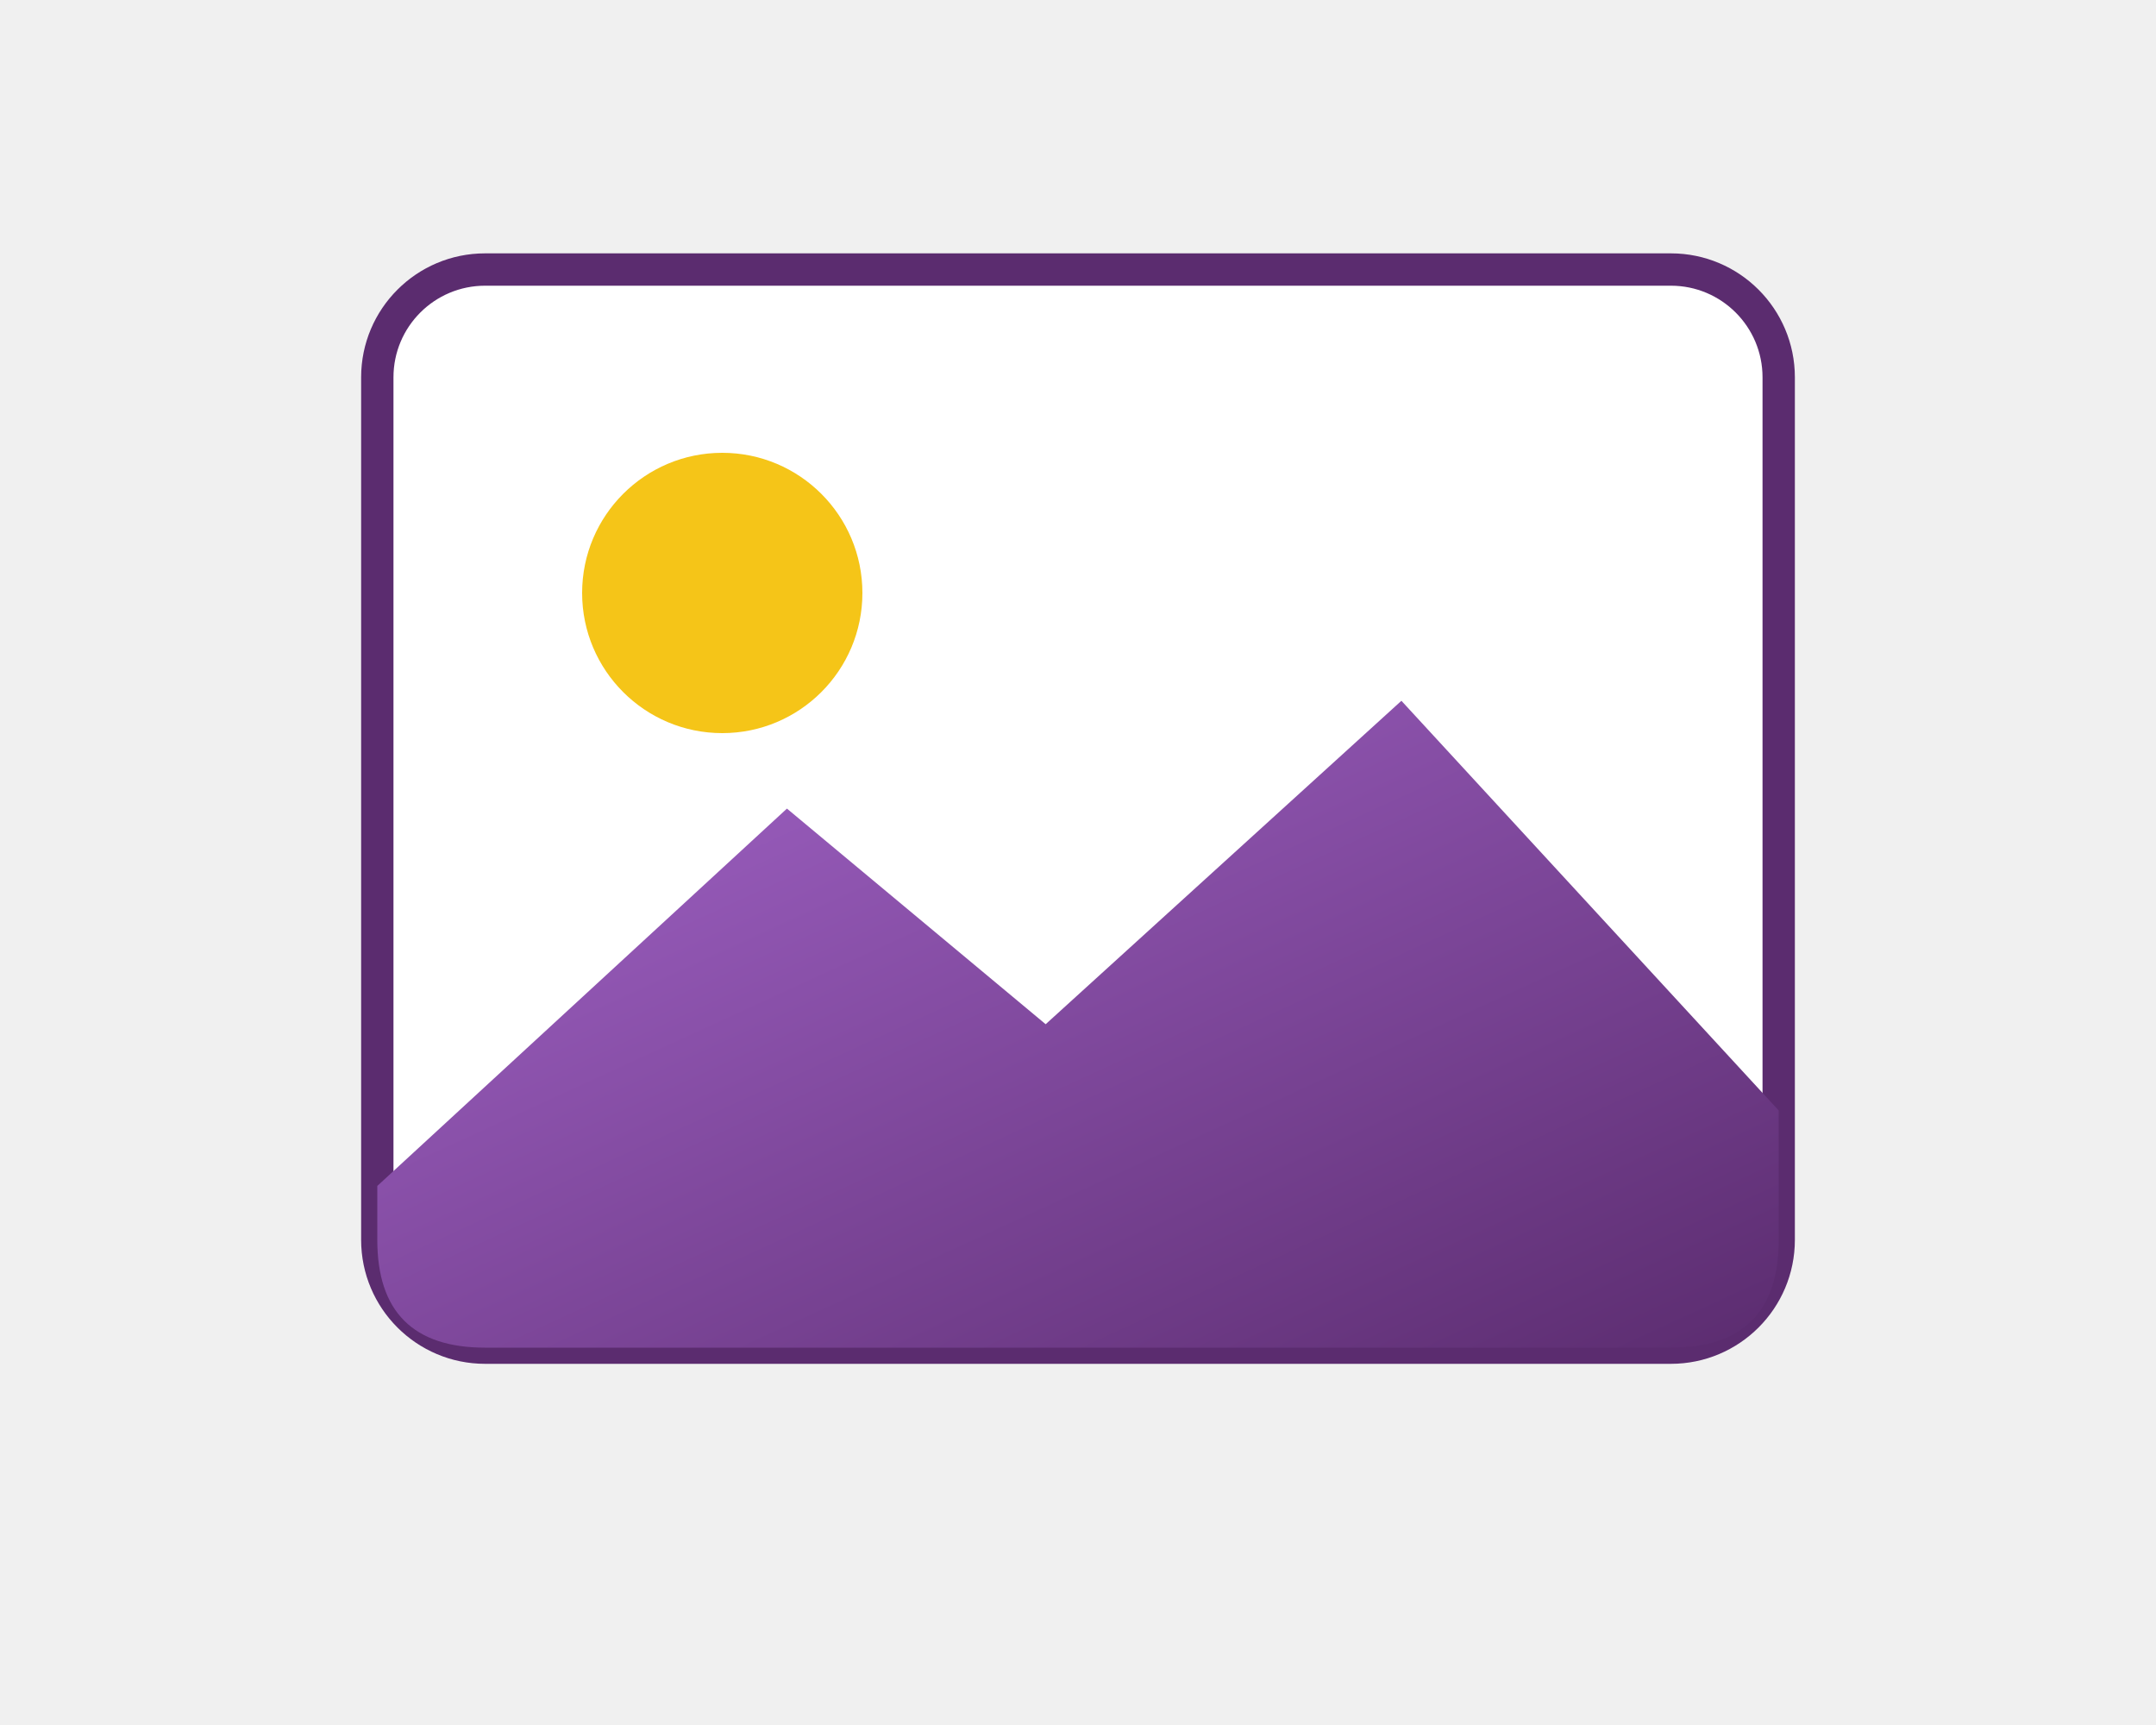
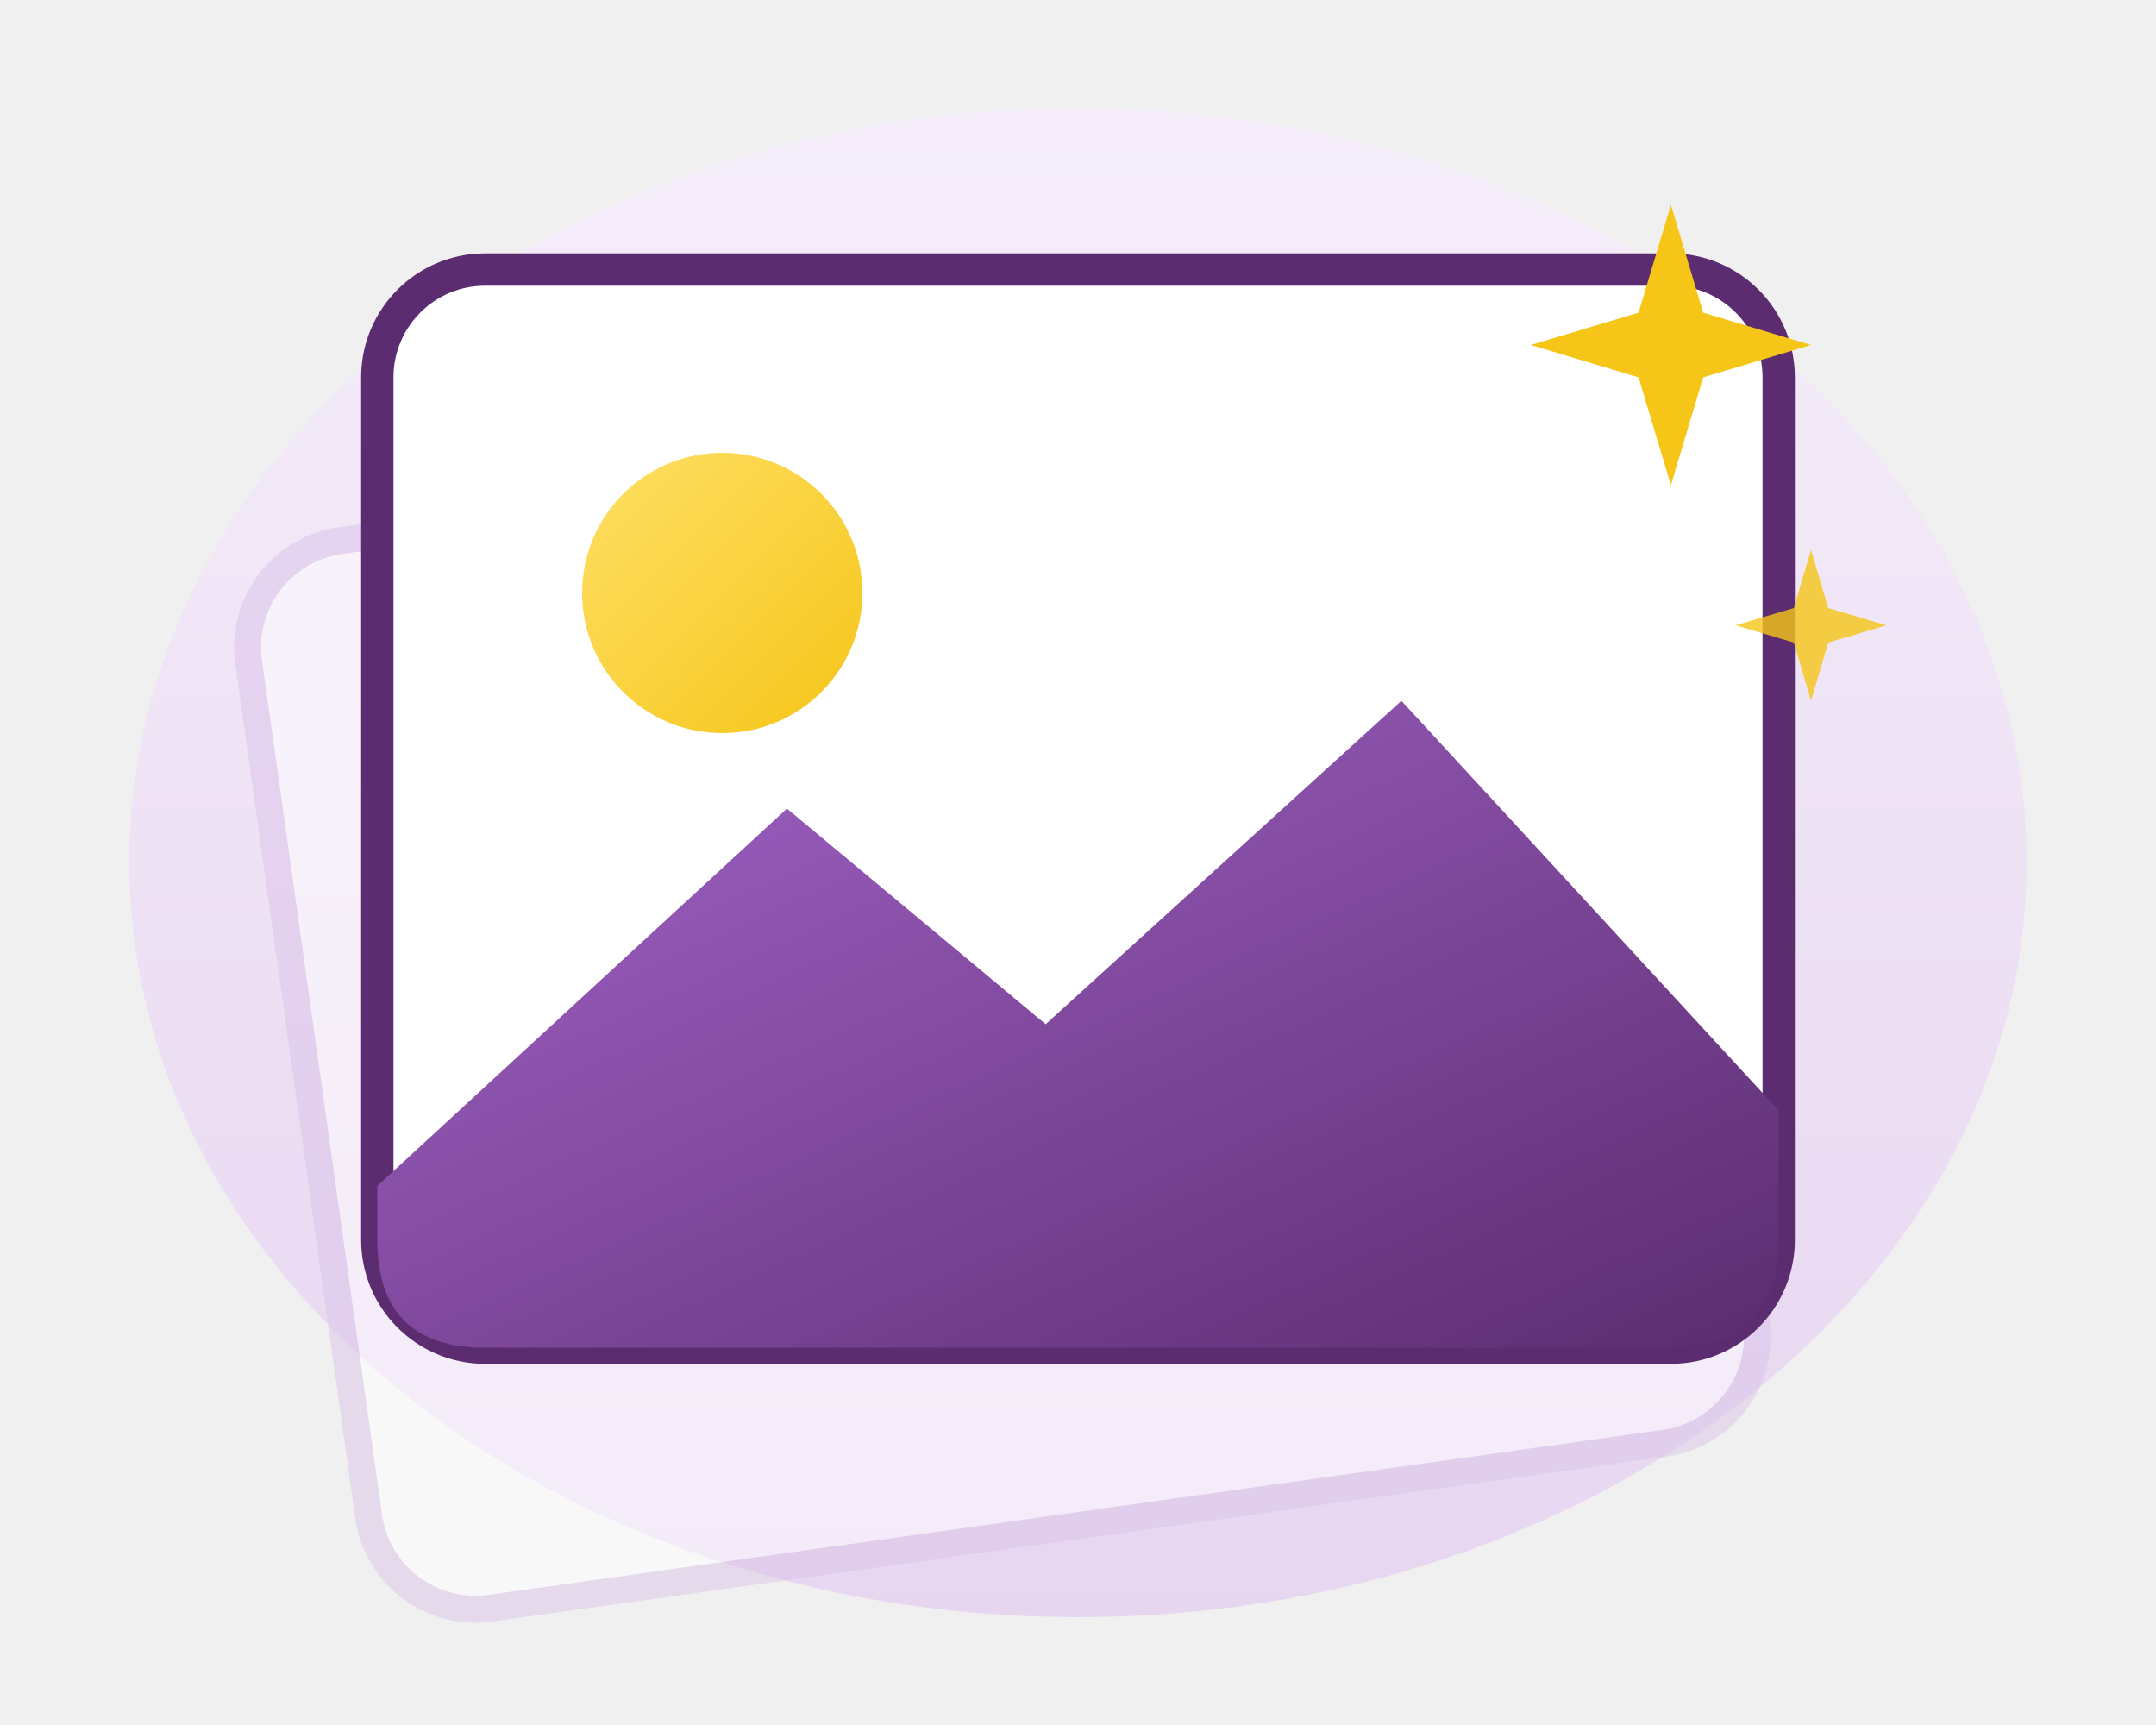
<svg xmlns="http://www.w3.org/2000/svg" viewBox="0 0 200 160">
  <defs>
    <linearGradient id="g3" x1="0" y1="0" x2="1" y2="1">
      <stop offset="0%" stop-color="#A566CC" />
      <stop offset="100%" stop-color="#5B2C6F" />
    </linearGradient>
+     <linearGradient id="g3b" x1="0" y1="0" x2="0" y2="1">
+       <stop offset="0%" stop-color="#F5EEFA" />
+       <stop offset="100%" stop-color="#E7D6F0" />
+     </linearGradient>
+     <linearGradient id="g3sun" x1="0" y1="0" x2="1" y2="1">
+       <stop offset="0%" stop-color="#FFE066" />
+       <stop offset="100%" stop-color="#F5C518" />
+     </linearGradient>
  </defs>
+   <ellipse cx="100" cy="80" rx="88" ry="70" fill="url(#g3b)" />
+   <g transform="translate(28,42) rotate(-8 65 50)" opacity="0.5">
+     <rect x="0" y="0" width="130" height="100" rx="10" fill="#fff" stroke="#D9C2E8" stroke-width="2.5" />
+   </g>
  <g transform="translate(35,25)">
    <rect x="0" y="0" width="130" height="100" rx="10" fill="#fff" stroke="#5B2C6F" stroke-width="3" />
-     <circle cx="32" cy="30" r="13" fill="#F5C518" />
+     <circle cx="32" cy="30" r="13" fill="url(#g3sun)" />
    <path d="M0 85 L38 50 L62 70 L95 40 L130 78 V90 Q130 100 120 100 H10 Q0 100 0 90 Z" fill="url(#g3)" />
  </g>
+   <g transform="translate(155,32)" fill="#F5C518">
+     <path d="M0 -13 L3 -3 L13 0 L3 3 L0 13 L-3 3 L-13 0 L-3 -3 Z" />
+   </g>
+   <g transform="translate(168,58)" fill="#F5C518" opacity="0.8">
+     <path d="M0 -7 L1.6 -1.6 L7 0 L1.6 1.6 L0 7 L-1.6 1.6 L-7 0 L-1.6 -1.6 Z" />
+   </g>
</svg>
